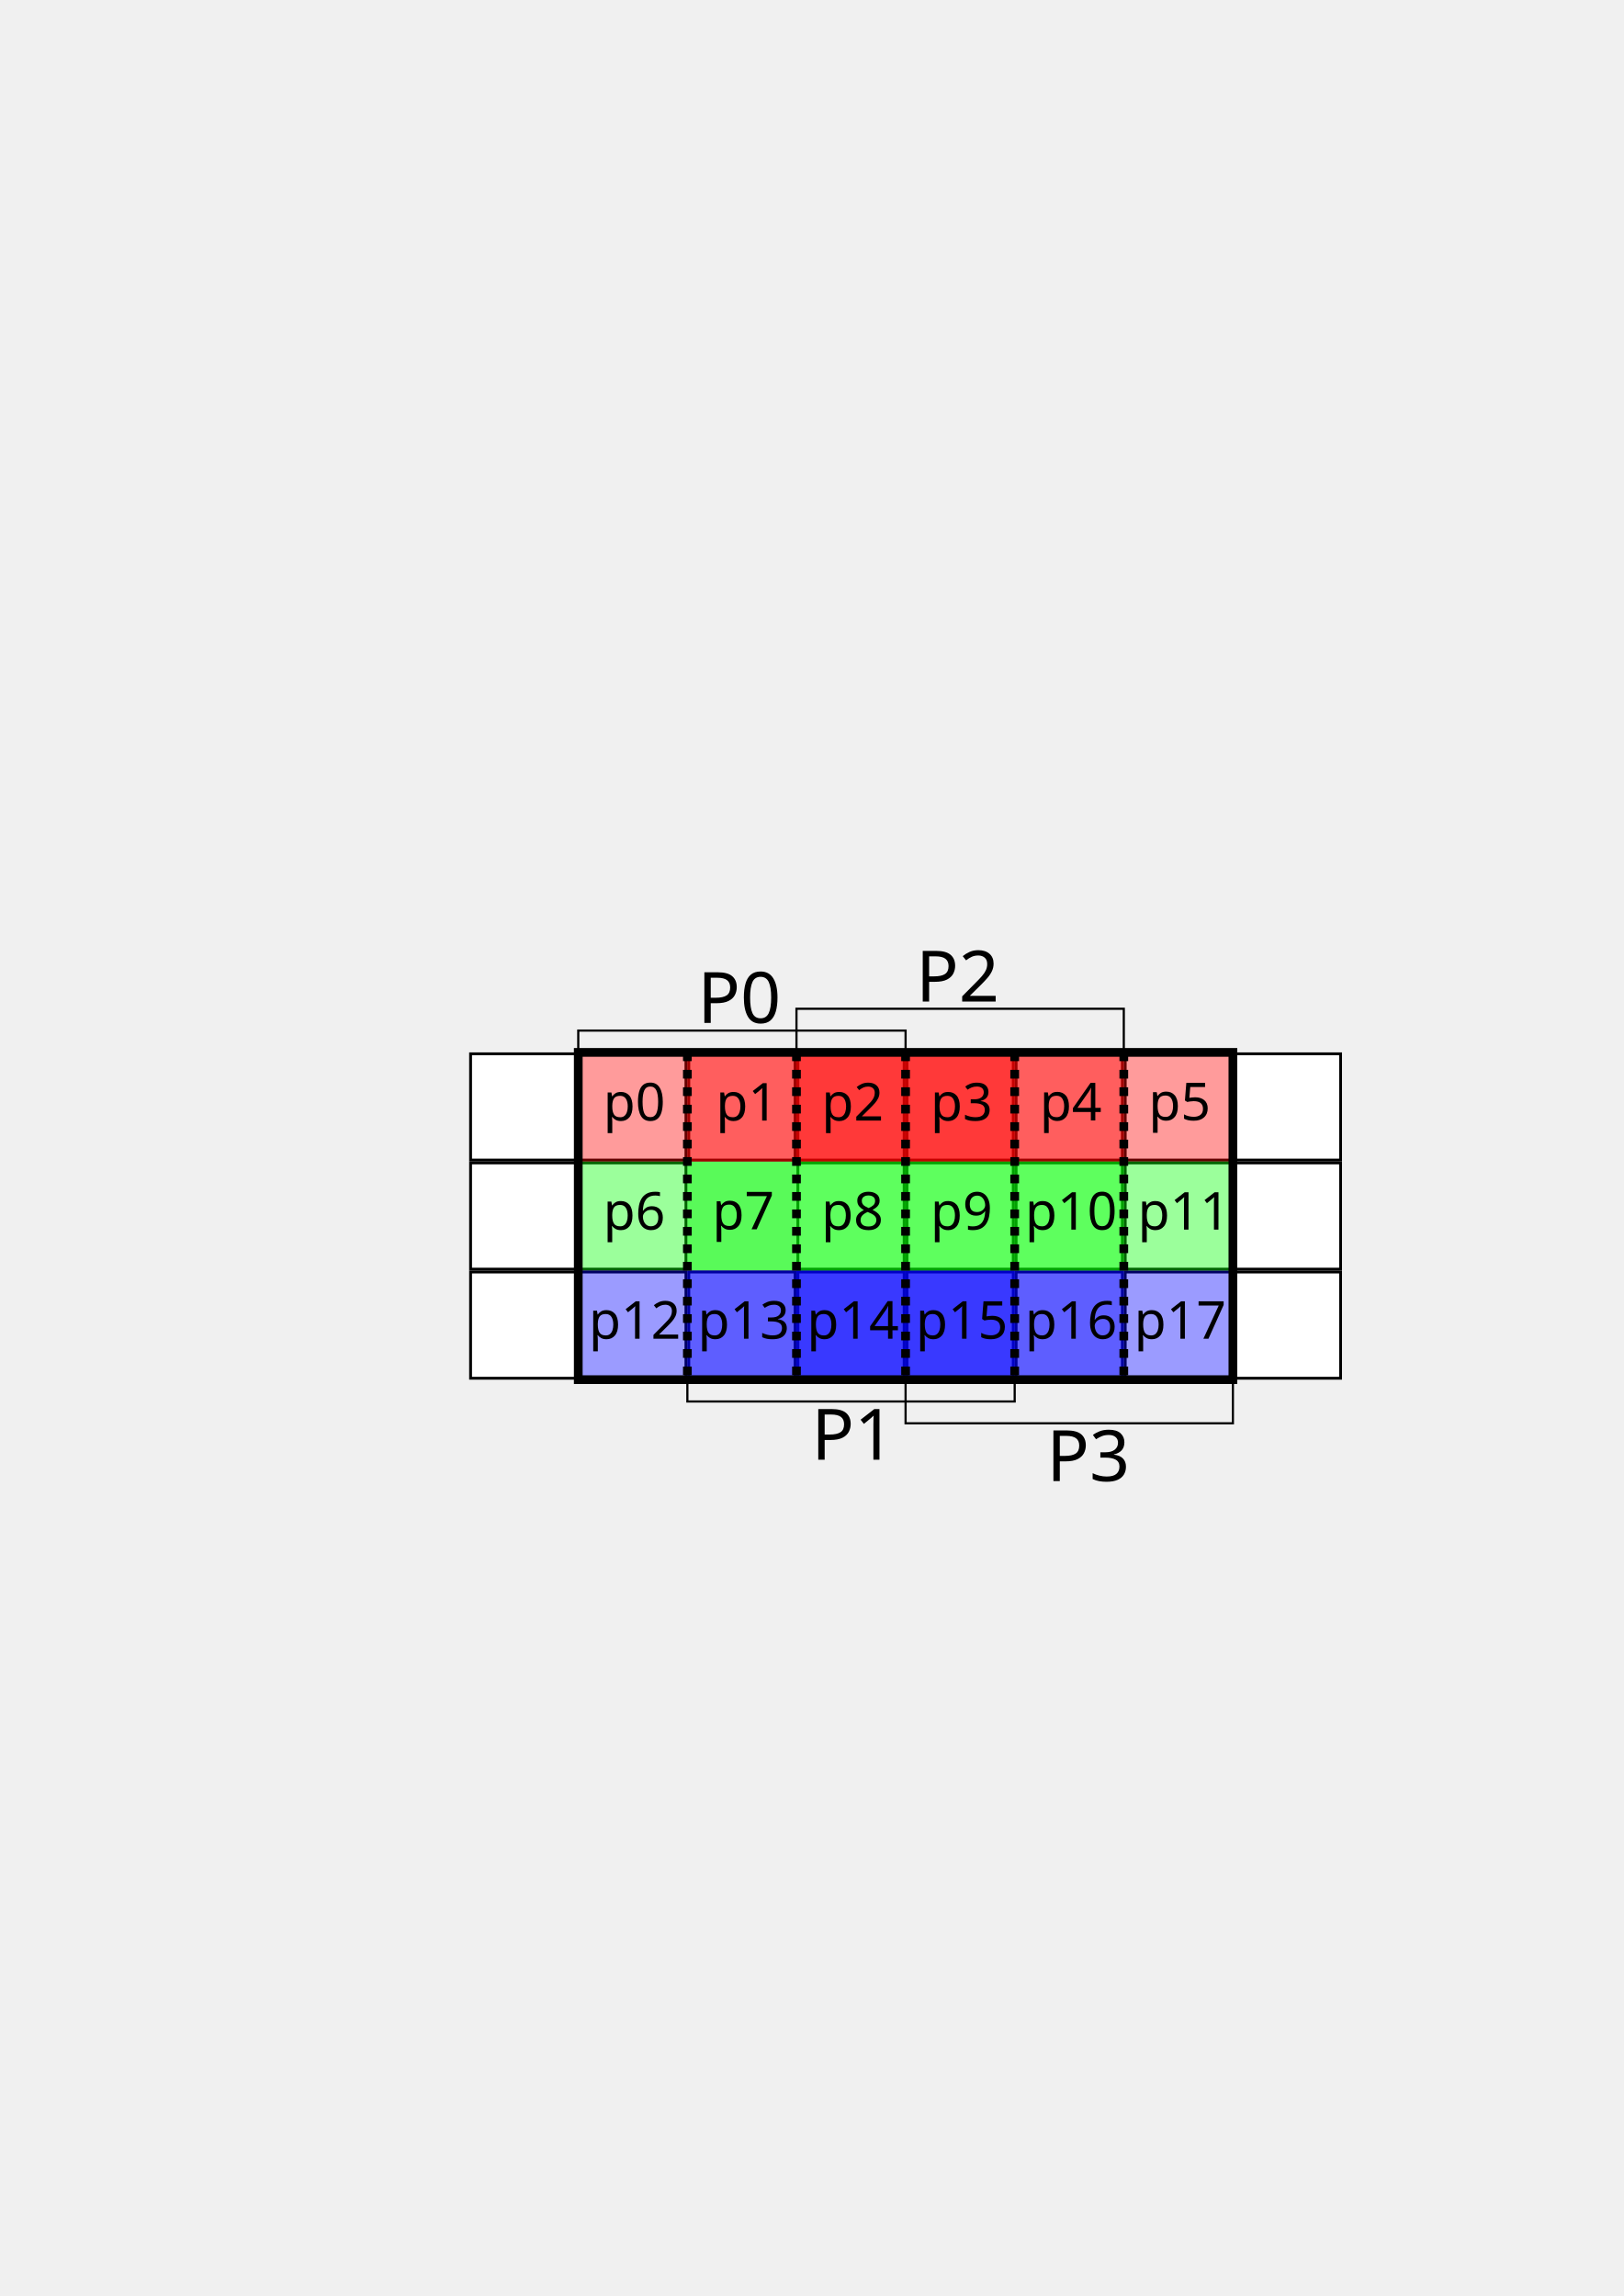
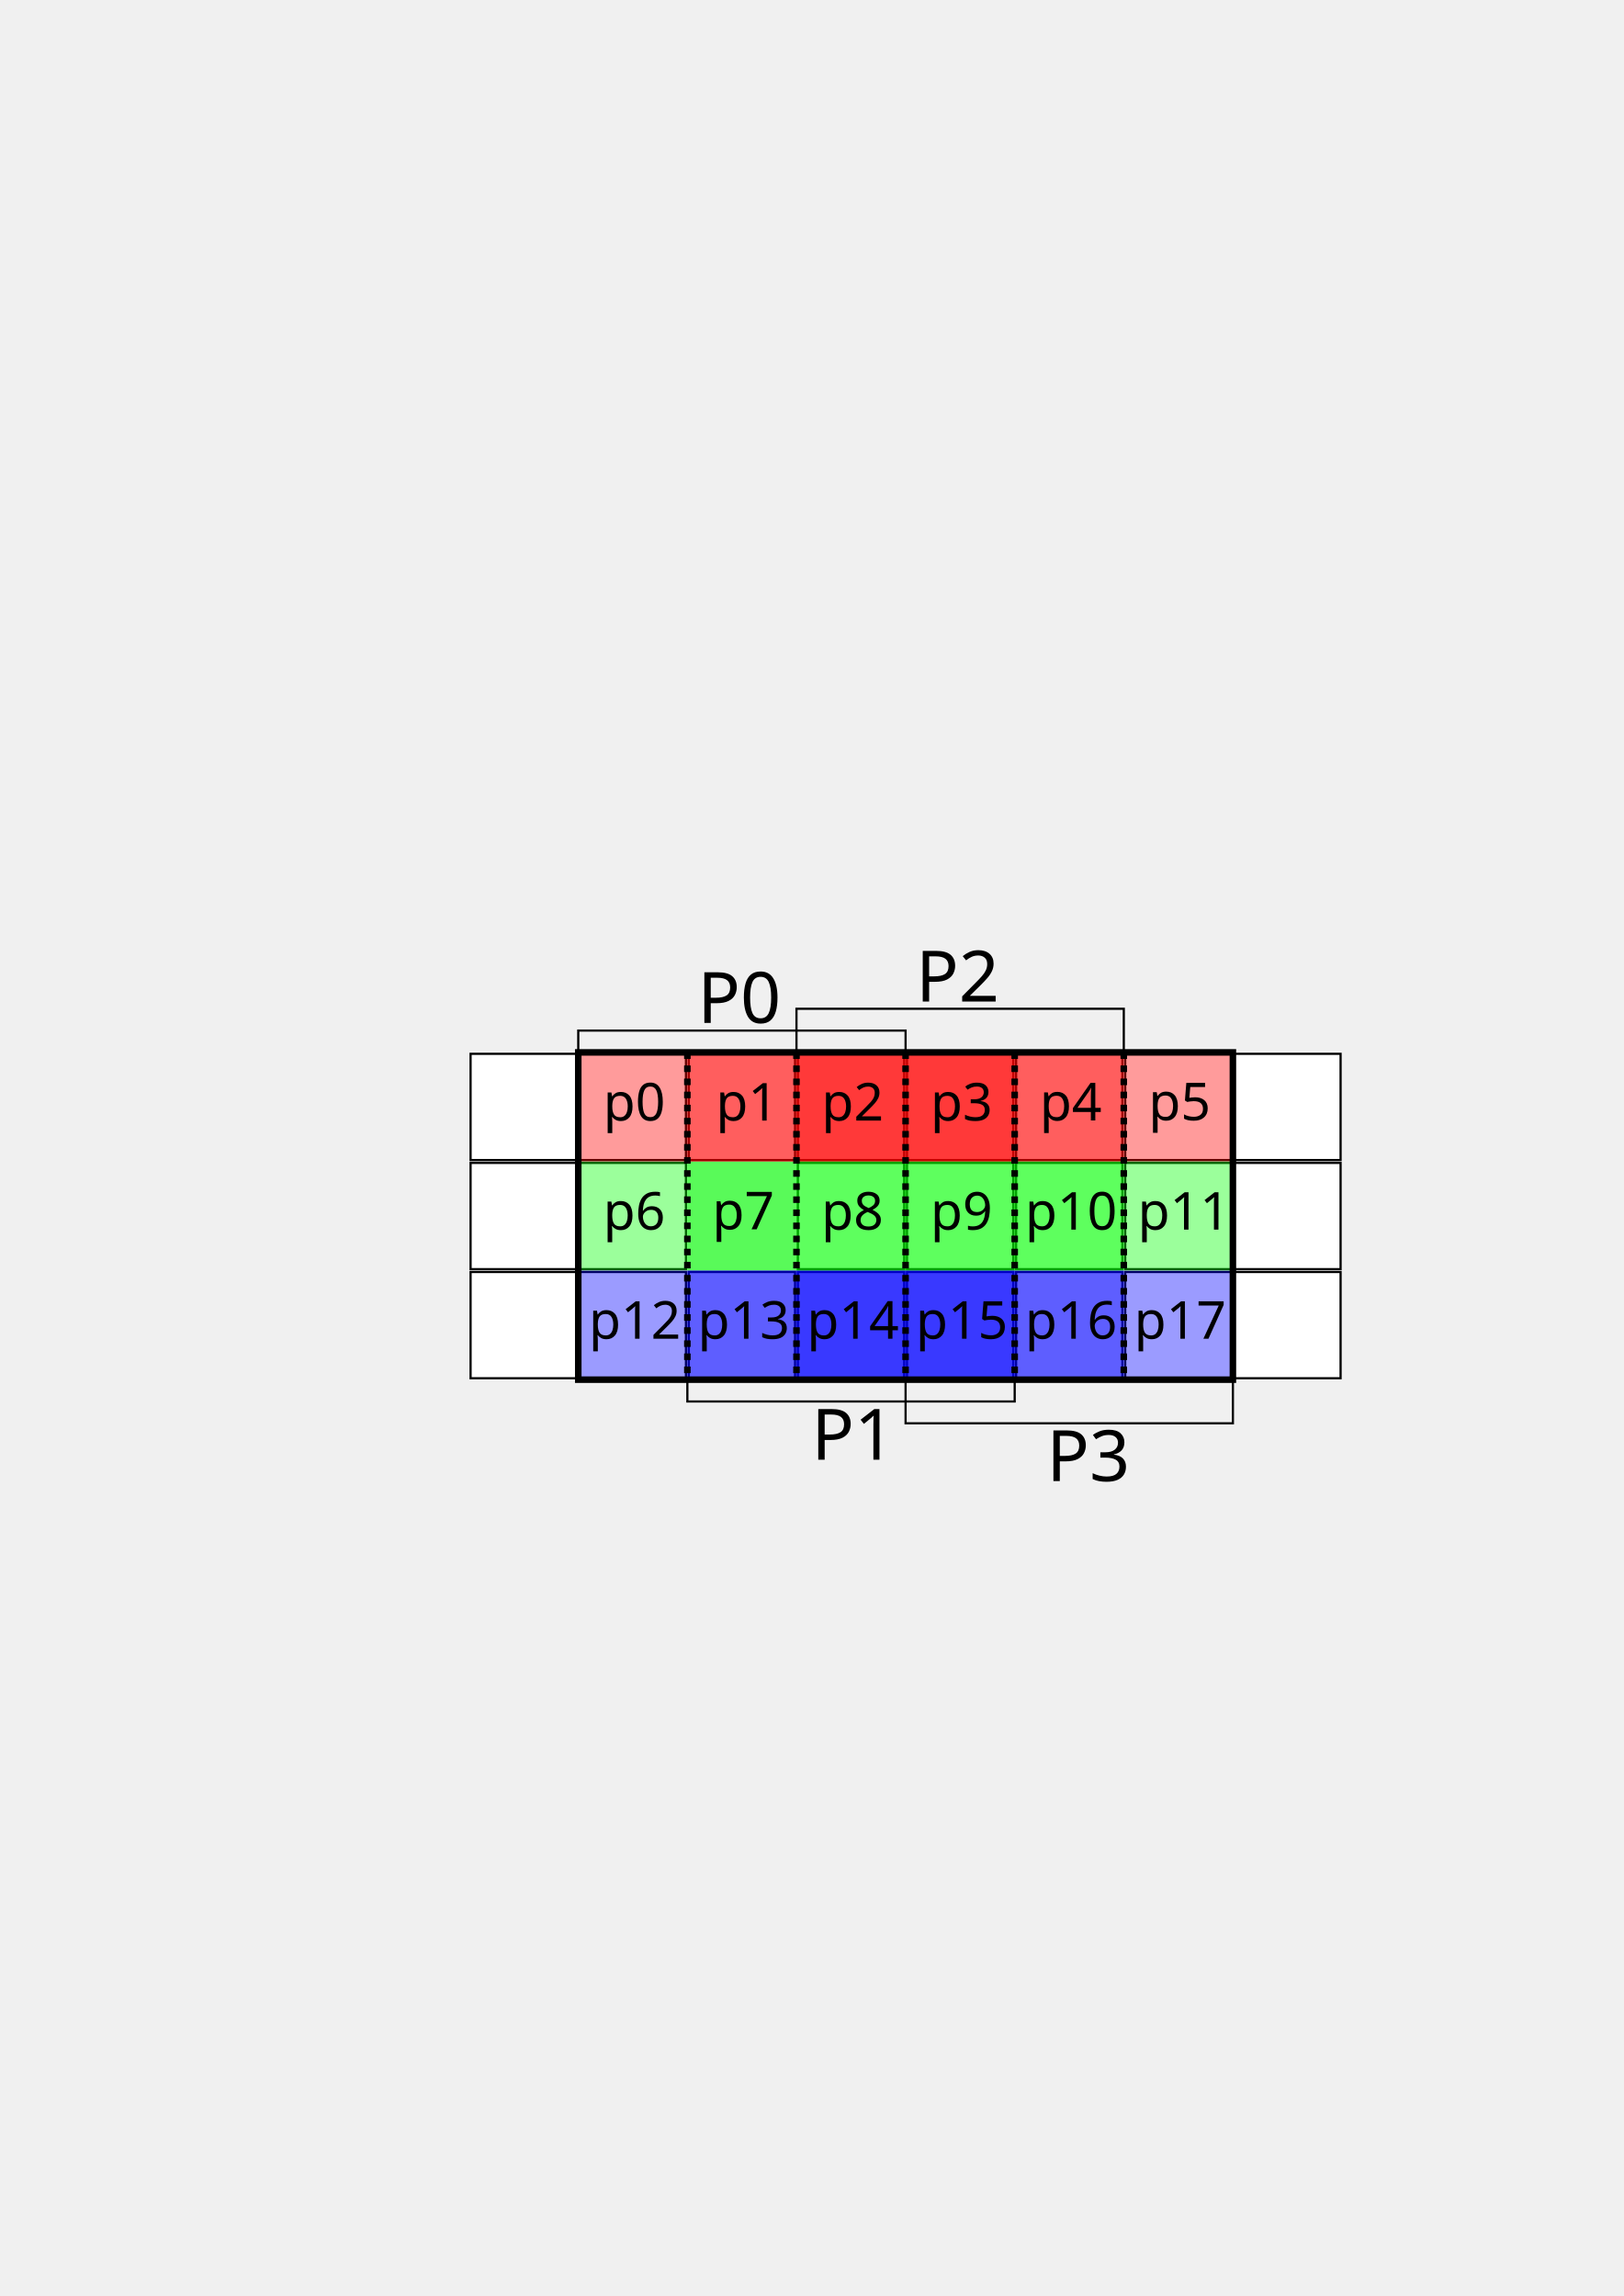
<svg xmlns="http://www.w3.org/2000/svg" width="210mm" height="297mm" viewBox="0 0 744.094 1052.362" id="svg2" version="1.1">
  <defs id="defs4" />
  <g id="layer1">
-     <rect y="483.013" x="515.651" height="48.698" width="48.698" id="rect3359-33" style="fill:#ffffff;fill-rule:evenodd;stroke:#000000;stroke-width:1.302px;stroke-linecap:butt;stroke-linejoin:miter;stroke-opacity:1" />
-     <rect style="fill:#ffffff;fill-rule:evenodd;stroke:#000000;stroke-width:1.302px;stroke-linecap:butt;stroke-linejoin:miter;stroke-opacity:1" id="rect3361-4" width="48.698" height="48.698" x="515.651" y="533.013" />
-     <rect style="fill:#ffffff;fill-rule:evenodd;stroke:#000000;stroke-width:1.302px;stroke-linecap:butt;stroke-linejoin:miter;stroke-opacity:1" id="rect3363-7" width="48.698" height="48.698" x="515.651" y="583.013" />
-     <rect y="483.013" x="465.651" height="48.698" width="48.698" id="rect3359-5" style="fill:#ffffff;fill-rule:evenodd;stroke:#000000;stroke-width:1.302px;stroke-linecap:butt;stroke-linejoin:miter;stroke-opacity:1" />
-     <rect style="fill:#ffffff;fill-rule:evenodd;stroke:#000000;stroke-width:1.302px;stroke-linecap:butt;stroke-linejoin:miter;stroke-opacity:1" id="rect3361-7" width="48.698" height="48.698" x="465.651" y="533.013" />
-     <rect style="fill:#ffffff;fill-rule:evenodd;stroke:#000000;stroke-width:1.302px;stroke-linecap:butt;stroke-linejoin:miter;stroke-opacity:1" id="rect3363-6" width="48.698" height="48.698" x="465.651" y="583.013" />
-     <rect y="483.013" x="215.651" height="48.698" width="48.698" id="rect3359" style="fill:#ffffff;fill-rule:evenodd;stroke:#000000;stroke-width:1.302px;stroke-linecap:butt;stroke-linejoin:miter;stroke-opacity:1" />
-     <rect y="483.013" x="265.651" height="48.698" width="48.698" id="rect3365" style="fill:#ffffff;fill-rule:evenodd;stroke:#000000;stroke-width:1.302px;stroke-linecap:butt;stroke-linejoin:miter;stroke-opacity:1" />
-     <rect style="fill:#00ff00;fill-opacity:0.392" id="rect4263-4-6" width="200" height="50" x="315" y="532.362" />
-     <rect y="483.013" x="315.651" height="48.698" width="48.698" id="rect3371" style="fill:#ffffff;fill-rule:evenodd;stroke:#000000;stroke-width:1.302px;stroke-linecap:butt;stroke-linejoin:miter;stroke-opacity:1" />
-     <rect y="483.013" x="365.651" height="48.698" width="48.698" id="rect3377" style="fill:#ffffff;fill-rule:evenodd;stroke:#000000;stroke-width:1.302px;stroke-linecap:butt;stroke-linejoin:miter;stroke-opacity:1" />
-     <rect y="483.013" x="415.651" height="48.698" width="48.698" id="rect3383" style="fill:#ffffff;fill-rule:evenodd;stroke:#000000;stroke-width:1.302px;stroke-linecap:butt;stroke-linejoin:miter;stroke-opacity:1" />
-     <rect style="fill:#ffffff;fill-rule:evenodd;stroke:#000000;stroke-width:1.302px;stroke-linecap:butt;stroke-linejoin:miter;stroke-opacity:1" id="rect3361" width="48.698" height="48.698" x="215.651" y="533.013" />
-     <rect style="fill:#ffffff;fill-rule:evenodd;stroke:#000000;stroke-width:1.302px;stroke-linecap:butt;stroke-linejoin:miter;stroke-opacity:1" id="rect3367" width="48.698" height="48.698" x="265.651" y="533.013" />
-     <rect style="fill:#ffffff;fill-rule:evenodd;stroke:#000000;stroke-width:1.302px;stroke-linecap:butt;stroke-linejoin:miter;stroke-opacity:1" id="rect3379" width="48.698" height="48.698" x="365.651" y="533.013" />
-     <rect style="fill:#ffffff;fill-rule:evenodd;stroke:#000000;stroke-width:1.302px;stroke-linecap:butt;stroke-linejoin:miter;stroke-opacity:1" id="rect3385" width="48.698" height="48.698" x="415.651" y="533.013" />
-     <rect style="fill:#ffffff;fill-rule:evenodd;stroke:#000000;stroke-width:1.302px;stroke-linecap:butt;stroke-linejoin:miter;stroke-opacity:1" id="rect3363" width="48.698" height="48.698" x="215.651" y="583.013" />
-     <rect style="fill:#00ff00;fill-opacity:0.392" id="rect4263-4" width="200" height="50" x="265" y="532.362" />
-     <rect style="fill:#ffffff;fill-rule:evenodd;stroke:#000000;stroke-width:1.302px;stroke-linecap:butt;stroke-linejoin:miter;stroke-opacity:1" id="rect3369" width="48.698" height="48.698" x="265.651" y="583.013" />
-     <rect style="fill:#ffffff;fill-rule:evenodd;stroke:#000000;stroke-width:1.302px;stroke-linecap:butt;stroke-linejoin:miter;stroke-opacity:1" id="rect3375" width="48.698" height="48.698" x="315.651" y="583.013" />
-     <rect style="fill:#ffffff;fill-rule:evenodd;stroke:#000000;stroke-width:1.302px;stroke-linecap:butt;stroke-linejoin:miter;stroke-opacity:1" id="rect3381" width="48.698" height="48.698" x="365.651" y="583.013" />
-     <rect style="fill:#ffffff;fill-rule:evenodd;stroke:#000000;stroke-width:1.302px;stroke-linecap:butt;stroke-linejoin:miter;stroke-opacity:1" id="rect3387" width="48.698" height="48.698" x="415.651" y="583.013" />
-     <rect style="fill:#0000ff;fill-opacity:0.392" id="rect4265" width="200" height="50" x="265" y="582.362" />
+     <rect y="483.013" x="515.651" height="48.698" width="48.698" id="rect3359-33" style="fill:#ffffff;fill-rule:evenodd;stroke:#000000;stroke-width:1;stroke-linecap:butt;stroke-linejoin:miter;stroke-opacity:1;stroke-miterlimit:4;stroke-dasharray:none" />
+     <rect style="fill:#ffffff;fill-rule:evenodd;stroke:#000000;stroke-width:1;stroke-linecap:butt;stroke-linejoin:miter;stroke-opacity:1;stroke-miterlimit:4;stroke-dasharray:none" id="rect3361-4" width="48.698" height="48.698" x="515.651" y="533.013" />
+     <rect style="fill:#ffffff;fill-rule:evenodd;stroke:#000000;stroke-width:1;stroke-linecap:butt;stroke-linejoin:miter;stroke-opacity:1;stroke-miterlimit:4;stroke-dasharray:none" id="rect3363-7" width="48.698" height="48.698" x="515.651" y="583.013" />
+     <rect y="483.013" x="465.651" height="48.698" width="48.698" id="rect3359-5" style="fill:#ffffff;fill-rule:evenodd;stroke:#000000;stroke-width:1;stroke-linecap:butt;stroke-linejoin:miter;stroke-opacity:1;stroke-miterlimit:4;stroke-dasharray:none" />
+     <rect style="fill:#ffffff;fill-rule:evenodd;stroke:#000000;stroke-width:1;stroke-linecap:butt;stroke-linejoin:miter;stroke-opacity:1;stroke-miterlimit:4;stroke-dasharray:none" id="rect3361-7" width="48.698" height="48.698" x="465.651" y="533.013" />
+     <rect style="fill:#ffffff;fill-rule:evenodd;stroke:#000000;stroke-width:1;stroke-linecap:butt;stroke-linejoin:miter;stroke-opacity:1;stroke-miterlimit:4;stroke-dasharray:none" id="rect3363-6" width="48.698" height="48.698" x="465.651" y="583.013" />
+     <rect y="483.013" x="215.651" height="48.698" width="48.698" id="rect3359" style="fill:#ffffff;fill-rule:evenodd;stroke:#000000;stroke-width:1;stroke-linecap:butt;stroke-linejoin:miter;stroke-opacity:1;stroke-miterlimit:4;stroke-dasharray:none" />
+     <rect y="483.013" x="265.651" height="48.698" width="48.698" id="rect3365" style="fill:#ffffff;fill-rule:evenodd;stroke:#000000;stroke-width:1;stroke-linecap:butt;stroke-linejoin:miter;stroke-opacity:1;stroke-miterlimit:4;stroke-dasharray:none" />
+     <rect style="fill:#00ff00;fill-opacity:0.392;stroke-width:1;stroke-miterlimit:4;stroke-dasharray:none" id="rect4263-4-6" width="200" height="50" x="315" y="532.362" />
+     <rect y="483.013" x="315.651" height="48.698" width="48.698" id="rect3371" style="fill:#ffffff;fill-rule:evenodd;stroke:#000000;stroke-width:1;stroke-linecap:butt;stroke-linejoin:miter;stroke-opacity:1;stroke-miterlimit:4;stroke-dasharray:none" />
+     <rect y="483.013" x="365.651" height="48.698" width="48.698" id="rect3377" style="fill:#ffffff;fill-rule:evenodd;stroke:#000000;stroke-width:1;stroke-linecap:butt;stroke-linejoin:miter;stroke-opacity:1;stroke-miterlimit:4;stroke-dasharray:none" />
+     <rect y="483.013" x="415.651" height="48.698" width="48.698" id="rect3383" style="fill:#ffffff;fill-rule:evenodd;stroke:#000000;stroke-width:1;stroke-linecap:butt;stroke-linejoin:miter;stroke-opacity:1;stroke-miterlimit:4;stroke-dasharray:none" />
+     <rect style="fill:#ffffff;fill-rule:evenodd;stroke:#000000;stroke-width:1;stroke-linecap:butt;stroke-linejoin:miter;stroke-opacity:1;stroke-miterlimit:4;stroke-dasharray:none" id="rect3361" width="48.698" height="48.698" x="215.651" y="533.013" />
+     <rect style="fill:#ffffff;fill-rule:evenodd;stroke:#000000;stroke-width:1;stroke-linecap:butt;stroke-linejoin:miter;stroke-opacity:1;stroke-miterlimit:4;stroke-dasharray:none" id="rect3367" width="48.698" height="48.698" x="265.651" y="533.013" />
+     <rect style="fill:#ffffff;fill-rule:evenodd;stroke:#000000;stroke-width:1;stroke-linecap:butt;stroke-linejoin:miter;stroke-opacity:1;stroke-miterlimit:4;stroke-dasharray:none" id="rect3379" width="48.698" height="48.698" x="365.651" y="533.013" />
+     <rect style="fill:#ffffff;fill-rule:evenodd;stroke:#000000;stroke-width:1;stroke-linecap:butt;stroke-linejoin:miter;stroke-opacity:1;stroke-miterlimit:4;stroke-dasharray:none" id="rect3385" width="48.698" height="48.698" x="415.651" y="533.013" />
+     <rect style="fill:#ffffff;fill-rule:evenodd;stroke:#000000;stroke-width:1;stroke-linecap:butt;stroke-linejoin:miter;stroke-opacity:1;stroke-miterlimit:4;stroke-dasharray:none" id="rect3363" width="48.698" height="48.698" x="215.651" y="583.013" />
+     <rect style="fill:#00ff00;fill-opacity:0.392;stroke-width:1;stroke-miterlimit:4;stroke-dasharray:none" id="rect4263-4" width="200" height="50" x="265" y="532.362" />
+     <rect style="fill:#ffffff;fill-rule:evenodd;stroke:#000000;stroke-width:1;stroke-linecap:butt;stroke-linejoin:miter;stroke-opacity:1;stroke-miterlimit:4;stroke-dasharray:none" id="rect3369" width="48.698" height="48.698" x="265.651" y="583.013" />
+     <rect style="fill:#ffffff;fill-rule:evenodd;stroke:#000000;stroke-width:1;stroke-linecap:butt;stroke-linejoin:miter;stroke-opacity:1;stroke-miterlimit:4;stroke-dasharray:none" id="rect3375" width="48.698" height="48.698" x="315.651" y="583.013" />
+     <rect style="fill:#ffffff;fill-rule:evenodd;stroke:#000000;stroke-width:1;stroke-linecap:butt;stroke-linejoin:miter;stroke-opacity:1;stroke-miterlimit:4;stroke-dasharray:none" id="rect3381" width="48.698" height="48.698" x="365.651" y="583.013" />
+     <rect style="fill:#ffffff;fill-rule:evenodd;stroke:#000000;stroke-width:1;stroke-linecap:butt;stroke-linejoin:miter;stroke-opacity:1;stroke-miterlimit:4;stroke-dasharray:none" id="rect3387" width="48.698" height="48.698" x="415.651" y="583.013" />
+     <rect style="fill:#0000ff;fill-opacity:0.392;stroke-width:1;stroke-miterlimit:4;stroke-dasharray:none" id="rect4265" width="200" height="50" x="265" y="582.362" />
    <text xml:space="preserve" style="font-size:32.5px;font-style:normal;font-weight:normal;line-height:125%;letter-spacing:0px;word-spacing:0px;fill:#000000;fill-opacity:1;stroke:none;font-family:sans-serif" x="319.632" y="468.844" id="text4267">
      <tspan id="tspan4269" x="319.632" y="468.844">P0</tspan>
    </text>
-     <rect style="fill:#ff0000;fill-opacity:0.392" id="rect3461-6" width="200" height="50" x="265" y="482.362" />
-     <rect style="fill:#ff0000;fill-opacity:0.392" id="rect3461-6-7" width="200" height="50" x="315" y="482.362" />
-     <rect style="fill:#ff0000;fill-opacity:0.392" id="rect3461-6-5" width="200" height="50" x="365" y="482.362" />
-     <rect style="fill:#0000ff;fill-opacity:0.392" id="rect4265-8" width="200" height="50" x="315" y="582.362" />
-     <rect style="fill:#0000ff;fill-opacity:0.392" id="rect4265-1" width="200" height="50" x="365" y="582.362" />
-     <rect style="fill:#00ff00;fill-opacity:0.392" id="rect4263-4-6-5" width="200" height="50" x="365" y="532.362" />
-     <rect y="483.013" x="565.651" height="48.698" width="48.698" id="rect3359-2" style="fill:#ffffff;fill-rule:evenodd;stroke:#000000;stroke-width:1.302px;stroke-linecap:butt;stroke-linejoin:miter;stroke-opacity:1" />
-     <rect style="fill:#ffffff;fill-rule:evenodd;stroke:#000000;stroke-width:1.302px;stroke-linecap:butt;stroke-linejoin:miter;stroke-opacity:1" id="rect3361-6" width="48.698" height="48.698" x="565.651" y="533.013" />
-     <rect style="fill:#ffffff;fill-rule:evenodd;stroke:#000000;stroke-width:1.302px;stroke-linecap:butt;stroke-linejoin:miter;stroke-opacity:1" id="rect3363-5" width="48.698" height="48.698" x="565.651" y="583.013" />
+     <rect style="fill:#ff0000;fill-opacity:0.392;stroke-width:1;stroke-miterlimit:4;stroke-dasharray:none" id="rect3461-6" width="200" height="50" x="265" y="482.362" />
+     <rect style="fill:#ff0000;fill-opacity:0.392;stroke-width:1;stroke-miterlimit:4;stroke-dasharray:none" id="rect3461-6-7" width="200" height="50" x="315" y="482.362" />
+     <rect style="fill:#ff0000;fill-opacity:0.392;stroke-width:1;stroke-miterlimit:4;stroke-dasharray:none" id="rect3461-6-5" width="200" height="50" x="365" y="482.362" />
+     <rect style="fill:#0000ff;fill-opacity:0.392;stroke-width:1;stroke-miterlimit:4;stroke-dasharray:none" id="rect4265-8" width="200" height="50" x="315" y="582.362" />
+     <rect style="fill:#0000ff;fill-opacity:0.392;stroke-width:1;stroke-miterlimit:4;stroke-dasharray:none" id="rect4265-1" width="200" height="50" x="365" y="582.362" />
+     <rect style="fill:#00ff00;fill-opacity:0.392;stroke-width:1;stroke-miterlimit:4;stroke-dasharray:none" id="rect4263-4-6-5" width="200" height="50" x="365" y="532.362" />
+     <rect y="483.013" x="565.651" height="48.698" width="48.698" id="rect3359-2" style="fill:#ffffff;fill-rule:evenodd;stroke:#000000;stroke-width:1;stroke-linecap:butt;stroke-linejoin:miter;stroke-opacity:1;stroke-miterlimit:4;stroke-dasharray:none" />
+     <rect style="fill:#ffffff;fill-rule:evenodd;stroke:#000000;stroke-width:1;stroke-linecap:butt;stroke-linejoin:miter;stroke-opacity:1;stroke-miterlimit:4;stroke-dasharray:none" id="rect3361-6" width="48.698" height="48.698" x="565.651" y="533.013" />
+     <rect style="fill:#ffffff;fill-rule:evenodd;stroke:#000000;stroke-width:1;stroke-linecap:butt;stroke-linejoin:miter;stroke-opacity:1;stroke-miterlimit:4;stroke-dasharray:none" id="rect3363-5" width="48.698" height="48.698" x="565.651" y="583.013" />
    <text xml:space="preserve" style="font-size:32.5px;font-style:normal;font-weight:normal;line-height:125%;letter-spacing:0px;word-spacing:0px;fill:#000000;fill-opacity:1;stroke:none;font-family:sans-serif" x="371.838" y="669.042" id="text4267-6">
      <tspan id="tspan4269-0" x="371.838" y="669.042">P1</tspan>
    </text>
    <text xml:space="preserve" style="font-size:32.5px;font-style:normal;font-weight:normal;line-height:125%;letter-spacing:0px;word-spacing:0px;fill:#000000;fill-opacity:1;stroke:none;font-family:sans-serif" x="419.711" y="459.042" id="text4267-2">
      <tspan id="tspan4269-04" x="419.711" y="459.042">P2</tspan>
    </text>
    <text xml:space="preserve" style="font-size:32.5px;font-style:normal;font-weight:normal;line-height:125%;letter-spacing:0px;word-spacing:0px;fill:#000000;fill-opacity:1;stroke:none;font-family:sans-serif" x="479.592" y="678.836" id="text4267-0">
      <tspan id="tspan4269-08" x="479.592" y="678.836">P3</tspan>
    </text>
-     <path style="fill:none;stroke:#000000;stroke-width:4;stroke-linecap:butt;stroke-linejoin:miter;stroke-opacity:1;stroke-miterlimit:4;stroke-dasharray:none" d="m 265,482.362 300,0 0,150 -300,0 z" id="path4151" transform="translate(-4.9229925e-6,0)" />
-     <path style="fill:none;stroke:#000000;stroke-width:4;stroke-linecap:butt;stroke-linejoin:miter;stroke-opacity:1;stroke-miterlimit:4;stroke-dasharray:4,4;stroke-dashoffset:0" d="m 415,482.362 0,150" id="path4153" transform="translate(-4.9229925e-6,0)" />
-     <path style="fill:none;stroke:#000000;stroke-width:4;stroke-linecap:butt;stroke-linejoin:miter;stroke-miterlimit:4;stroke-opacity:1;stroke-dasharray:4, 4;stroke-dashoffset:0" d="m 465,482.362 0,150" id="path4153-0" />
-     <path style="fill:none;stroke:#000000;stroke-width:4;stroke-linecap:butt;stroke-linejoin:miter;stroke-miterlimit:4;stroke-opacity:1;stroke-dasharray:4, 4;stroke-dashoffset:0" d="m 515,482.362 0,150" id="path4153-9" />
-     <path style="fill:none;stroke:#000000;stroke-width:4;stroke-linecap:butt;stroke-linejoin:miter;stroke-miterlimit:4;stroke-opacity:1;stroke-dasharray:4, 4;stroke-dashoffset:0" d="m 365,482.362 0,150" id="path4153-4" />
-     <path style="fill:none;stroke:#000000;stroke-width:4;stroke-linecap:butt;stroke-linejoin:miter;stroke-miterlimit:4;stroke-opacity:1;stroke-dasharray:4, 4;stroke-dashoffset:0" d="m 315,482.362 0,150" id="path4153-8" />
+     <path style="fill:none;stroke:#000000;stroke-width:3;stroke-linecap:butt;stroke-linejoin:miter;stroke-opacity:1;stroke-miterlimit:4;stroke-dasharray:none" d="m 265,482.362 300,0 0,150 -300,0 z" id="path4151" transform="translate(-4.9229925e-6,0)" />
+     <path style="fill:none;stroke:#000000;stroke-width:3;stroke-linecap:butt;stroke-linejoin:miter;stroke-opacity:1;stroke-miterlimit:4;stroke-dasharray:3,3;stroke-dashoffset:0" d="m 415,482.362 0,150" id="path4153" transform="translate(-4.9229925e-6,0)" />
+     <path style="fill:none;stroke:#000000;stroke-width:3;stroke-linecap:butt;stroke-linejoin:miter;stroke-miterlimit:4;stroke-opacity:1;stroke-dasharray:3,3;stroke-dashoffset:0" d="m 465,482.362 0,150" id="path4153-0" />
+     <path style="fill:none;stroke:#000000;stroke-width:3;stroke-linecap:butt;stroke-linejoin:miter;stroke-miterlimit:4;stroke-opacity:1;stroke-dasharray:3,3;stroke-dashoffset:0" d="m 515,482.362 0,150" id="path4153-9" />
+     <path style="fill:none;stroke:#000000;stroke-width:3;stroke-linecap:butt;stroke-linejoin:miter;stroke-miterlimit:4;stroke-opacity:1;stroke-dasharray:3,3;stroke-dashoffset:0" d="m 365,482.362 0,150" id="path4153-4" />
+     <path style="fill:none;stroke:#000000;stroke-width:3;stroke-linecap:butt;stroke-linejoin:miter;stroke-miterlimit:4;stroke-opacity:1;stroke-dasharray:3,3;stroke-dashoffset:0" d="m 315,482.362 0,150" id="path4153-8" />
    <path style="fill:none;stroke:#000000;stroke-width:1px;stroke-linecap:butt;stroke-linejoin:miter;stroke-opacity:1" d="m 265,482.362 0,-10 150,0 0,10" id="path4194" transform="translate(-4.9229925e-6,0)" />
    <path style="fill:none;stroke:#000000;stroke-width:1px;stroke-linecap:butt;stroke-linejoin:miter;stroke-opacity:1" d="m 315,632.362 0,10 150,0 0,-10" id="path4196" transform="translate(-4.9229925e-6,0)" />
    <path style="fill:none;stroke:#000000;stroke-width:1px;stroke-linecap:butt;stroke-linejoin:miter;stroke-opacity:1" d="m 365,482.362 0,-20 150,0 0,20" id="path4194-8" />
    <path style="fill:none;stroke:#000000;stroke-width:1px;stroke-linecap:butt;stroke-linejoin:miter;stroke-opacity:1" d="m 415,632.362 0,20 150,0 0,-20" id="path4196-2" />
-     <text xml:space="preserve" style="font-size:24px;font-style:normal;font-weight:normal;line-height:125%;letter-spacing:0px;word-spacing:0px;fill:#000000;fill-opacity:1;stroke:none;font-family:sans-serif" x="276.43" y="513.602" id="text4267-4">
+     <text xml:space="preserve" style="font-size:24px;font-style:normal;font-weight:normal;line-height:125%;letter-spacing:0px;word-spacing:0px;fill:#000000;fill-opacity:1;stroke:none;font-family:sans-serif;stroke-width:1;stroke-miterlimit:4;stroke-dasharray:none" x="276.43" y="513.602" id="text4267-4">
      <tspan id="tspan4269-5" x="276.43" y="513.602">p0</tspan>
    </text>
-     <text xml:space="preserve" style="font-size:24px;font-style:normal;font-weight:normal;line-height:125%;letter-spacing:0px;word-spacing:0px;fill:#000000;fill-opacity:1;stroke:none;font-family:sans-serif" x="328.059" y="513.602" id="text4267-4-5">
+     <text xml:space="preserve" style="font-size:24px;font-style:normal;font-weight:normal;line-height:125%;letter-spacing:0px;word-spacing:0px;fill:#000000;fill-opacity:1;stroke:none;font-family:sans-serif;stroke-width:1;stroke-miterlimit:4;stroke-dasharray:none" x="328.059" y="513.602" id="text4267-4-5">
      <tspan id="tspan4269-5-1" x="328.059" y="513.602">p1</tspan>
    </text>
-     <text xml:space="preserve" style="font-size:24px;font-style:normal;font-weight:normal;line-height:125%;letter-spacing:0px;word-spacing:0px;fill:#000000;fill-opacity:1;stroke:none;font-family:sans-serif" x="376.488" y="513.602" id="text4267-4-5-7">
+     <text xml:space="preserve" style="font-size:24px;font-style:normal;font-weight:normal;line-height:125%;letter-spacing:0px;word-spacing:0px;fill:#000000;fill-opacity:1;stroke:none;font-family:sans-serif;stroke-width:1;stroke-miterlimit:4;stroke-dasharray:none" x="376.488" y="513.602" id="text4267-4-5-7">
      <tspan id="tspan4269-5-1-1" x="376.488" y="513.602">p2</tspan>
    </text>
-     <text xml:space="preserve" style="font-size:24px;font-style:normal;font-weight:normal;line-height:125%;letter-spacing:0px;word-spacing:0px;fill:#000000;fill-opacity:1;stroke:none;font-family:sans-serif" x="426.4" y="513.602" id="text4267-4-5-1">
+     <text xml:space="preserve" style="font-size:24px;font-style:normal;font-weight:normal;line-height:125%;letter-spacing:0px;word-spacing:0px;fill:#000000;fill-opacity:1;stroke:none;font-family:sans-serif;stroke-width:1;stroke-miterlimit:4;stroke-dasharray:none" x="426.4" y="513.602" id="text4267-4-5-1">
      <tspan id="tspan4269-5-1-5" x="426.4" y="513.602">p3</tspan>
    </text>
-     <text xml:space="preserve" style="font-size:24px;font-style:normal;font-weight:normal;line-height:125%;letter-spacing:0px;word-spacing:0px;fill:#000000;fill-opacity:1;stroke:none;font-family:sans-serif" x="476.436" y="513.567" id="text4267-4-5-2">
+     <text xml:space="preserve" style="font-size:24px;font-style:normal;font-weight:normal;line-height:125%;letter-spacing:0px;word-spacing:0px;fill:#000000;fill-opacity:1;stroke:none;font-family:sans-serif;stroke-width:1;stroke-miterlimit:4;stroke-dasharray:none" x="476.436" y="513.567" id="text4267-4-5-2">
      <tspan id="tspan4269-5-1-7" x="476.436" y="513.567">p4</tspan>
    </text>
-     <text xml:space="preserve" style="font-size:24px;font-style:normal;font-weight:normal;line-height:125%;letter-spacing:0px;word-spacing:0px;fill:#000000;fill-opacity:1;stroke:none;font-family:sans-serif" x="526.336" y="513.45" id="text4267-4-5-6">
+     <text xml:space="preserve" style="font-size:24px;font-style:normal;font-weight:normal;line-height:125%;letter-spacing:0px;word-spacing:0px;fill:#000000;fill-opacity:1;stroke:none;font-family:sans-serif;stroke-width:1;stroke-miterlimit:4;stroke-dasharray:none" x="526.336" y="513.45" id="text4267-4-5-6">
      <tspan id="tspan4269-5-1-14" x="526.336" y="513.45">p5</tspan>
    </text>
-     <text xml:space="preserve" style="font-size:24px;font-style:normal;font-weight:normal;line-height:125%;letter-spacing:0px;word-spacing:0px;fill:#000000;fill-opacity:1;stroke:none;font-family:sans-serif" x="276.406" y="563.602" id="text4267-4-2">
+     <text xml:space="preserve" style="font-size:24px;font-style:normal;font-weight:normal;line-height:125%;letter-spacing:0px;word-spacing:0px;fill:#000000;fill-opacity:1;stroke:none;font-family:sans-serif;stroke-width:1;stroke-miterlimit:4;stroke-dasharray:none" x="276.406" y="563.602" id="text4267-4-2">
      <tspan id="tspan4269-5-3" x="276.406" y="563.602">p6</tspan>
    </text>
-     <text xml:space="preserve" style="font-size:24px;font-style:normal;font-weight:normal;line-height:125%;letter-spacing:0px;word-spacing:0px;fill:#000000;fill-opacity:1;stroke:none;font-family:sans-serif" x="326.4" y="563.456" id="text4267-4-5-22">
+     <text xml:space="preserve" style="font-size:24px;font-style:normal;font-weight:normal;line-height:125%;letter-spacing:0px;word-spacing:0px;fill:#000000;fill-opacity:1;stroke:none;font-family:sans-serif;stroke-width:1;stroke-miterlimit:4;stroke-dasharray:none" x="326.4" y="563.456" id="text4267-4-5-22">
      <tspan id="tspan4269-5-1-16" x="326.4" y="563.456">p7</tspan>
    </text>
-     <text xml:space="preserve" style="font-size:24px;font-style:normal;font-weight:normal;line-height:125%;letter-spacing:0px;word-spacing:0px;fill:#000000;fill-opacity:1;stroke:none;font-family:sans-serif" x="376.383" y="563.602" id="text4267-4-5-7-8">
+     <text xml:space="preserve" style="font-size:24px;font-style:normal;font-weight:normal;line-height:125%;letter-spacing:0px;word-spacing:0px;fill:#000000;fill-opacity:1;stroke:none;font-family:sans-serif;stroke-width:1;stroke-miterlimit:4;stroke-dasharray:none" x="376.383" y="563.602" id="text4267-4-5-7-8">
      <tspan id="tspan4269-5-1-1-5" x="376.383" y="563.602">p8</tspan>
    </text>
-     <text xml:space="preserve" style="font-size:24px;font-style:normal;font-weight:normal;line-height:125%;letter-spacing:0px;word-spacing:0px;fill:#000000;fill-opacity:1;stroke:none;font-family:sans-serif" x="426.383" y="563.602" id="text4267-4-5-1-7">
+     <text xml:space="preserve" style="font-size:24px;font-style:normal;font-weight:normal;line-height:125%;letter-spacing:0px;word-spacing:0px;fill:#000000;fill-opacity:1;stroke:none;font-family:sans-serif;stroke-width:1;stroke-miterlimit:4;stroke-dasharray:none" x="426.383" y="563.602" id="text4267-4-5-1-7">
      <tspan id="tspan4269-5-1-5-6" x="426.383" y="563.602">p9</tspan>
    </text>
-     <text xml:space="preserve" style="font-size:24px;font-style:normal;font-weight:normal;line-height:125%;letter-spacing:0px;word-spacing:0px;fill:#000000;fill-opacity:1;stroke:none;font-family:sans-serif" x="469.75" y="563.602" id="text4267-4-5-2-1">
+     <text xml:space="preserve" style="font-size:24px;font-style:normal;font-weight:normal;line-height:125%;letter-spacing:0px;word-spacing:0px;fill:#000000;fill-opacity:1;stroke:none;font-family:sans-serif;stroke-width:1;stroke-miterlimit:4;stroke-dasharray:none" x="469.75" y="563.602" id="text4267-4-5-2-1">
      <tspan id="tspan4269-5-1-7-8" x="469.75" y="563.602">p10</tspan>
    </text>
-     <text xml:space="preserve" style="font-size:24px;font-style:normal;font-weight:normal;line-height:125%;letter-spacing:0px;word-spacing:0px;fill:#000000;fill-opacity:1;stroke:none;font-family:sans-serif" x="521.379" y="563.602" id="text4267-4-5-6-9">
+     <text xml:space="preserve" style="font-size:24px;font-style:normal;font-weight:normal;line-height:125%;letter-spacing:0px;word-spacing:0px;fill:#000000;fill-opacity:1;stroke:none;font-family:sans-serif;stroke-width:1;stroke-miterlimit:4;stroke-dasharray:none" x="521.379" y="563.602" id="text4267-4-5-6-9">
      <tspan id="tspan4269-5-1-14-2" x="521.379" y="563.602">p11</tspan>
    </text>
-     <text xml:space="preserve" style="font-size:24px;font-style:normal;font-weight:normal;line-height:125%;letter-spacing:0px;word-spacing:0px;fill:#000000;fill-opacity:1;stroke:none;font-family:sans-serif" x="269.809" y="613.602" id="text4267-4-7">
+     <text xml:space="preserve" style="font-size:24px;font-style:normal;font-weight:normal;line-height:125%;letter-spacing:0px;word-spacing:0px;fill:#000000;fill-opacity:1;stroke:none;font-family:sans-serif;stroke-width:1;stroke-miterlimit:4;stroke-dasharray:none" x="269.809" y="613.602" id="text4267-4-7">
      <tspan id="tspan4269-5-9" x="269.809" y="613.602">p12</tspan>
    </text>
-     <text xml:space="preserve" style="font-size:24px;font-style:normal;font-weight:normal;line-height:125%;letter-spacing:0px;word-spacing:0px;fill:#000000;fill-opacity:1;stroke:none;font-family:sans-serif" x="319.721" y="613.602" id="text4267-4-5-5">
+     <text xml:space="preserve" style="font-size:24px;font-style:normal;font-weight:normal;line-height:125%;letter-spacing:0px;word-spacing:0px;fill:#000000;fill-opacity:1;stroke:none;font-family:sans-serif;stroke-width:1;stroke-miterlimit:4;stroke-dasharray:none" x="319.721" y="613.602" id="text4267-4-5-5">
      <tspan id="tspan4269-5-1-4" x="319.721" y="613.602">p13</tspan>
    </text>
-     <text xml:space="preserve" style="font-size:24px;font-style:normal;font-weight:normal;line-height:125%;letter-spacing:0px;word-spacing:0px;fill:#000000;fill-opacity:1;stroke:none;font-family:sans-serif" x="369.756" y="613.602" id="text4267-4-5-7-3">
+     <text xml:space="preserve" style="font-size:24px;font-style:normal;font-weight:normal;line-height:125%;letter-spacing:0px;word-spacing:0px;fill:#000000;fill-opacity:1;stroke:none;font-family:sans-serif;stroke-width:1;stroke-miterlimit:4;stroke-dasharray:none" x="369.756" y="613.602" id="text4267-4-5-7-3">
      <tspan id="tspan4269-5-1-1-1" x="369.756" y="613.602">p14</tspan>
    </text>
-     <text xml:space="preserve" style="font-size:24px;font-style:normal;font-weight:normal;line-height:125%;letter-spacing:0px;word-spacing:0px;fill:#000000;fill-opacity:1;stroke:none;font-family:sans-serif" x="419.656" y="613.602" id="text4267-4-5-1-2">
+     <text xml:space="preserve" style="font-size:24px;font-style:normal;font-weight:normal;line-height:125%;letter-spacing:0px;word-spacing:0px;fill:#000000;fill-opacity:1;stroke:none;font-family:sans-serif;stroke-width:1;stroke-miterlimit:4;stroke-dasharray:none" x="419.656" y="613.602" id="text4267-4-5-1-2">
      <tspan id="tspan4269-5-1-5-3" x="419.656" y="613.602">p15</tspan>
    </text>
-     <text xml:space="preserve" style="font-size:24px;font-style:normal;font-weight:normal;line-height:125%;letter-spacing:0px;word-spacing:0px;fill:#000000;fill-opacity:1;stroke:none;font-family:sans-serif" x="469.727" y="613.602" id="text4267-4-5-2-3">
+     <text xml:space="preserve" style="font-size:24px;font-style:normal;font-weight:normal;line-height:125%;letter-spacing:0px;word-spacing:0px;fill:#000000;fill-opacity:1;stroke:none;font-family:sans-serif;stroke-width:1;stroke-miterlimit:4;stroke-dasharray:none" x="469.727" y="613.602" id="text4267-4-5-2-3">
      <tspan id="tspan4269-5-1-7-4" x="469.727" y="613.602">p16</tspan>
    </text>
-     <text xml:space="preserve" style="font-size:24px;font-style:normal;font-weight:normal;line-height:125%;letter-spacing:0px;word-spacing:0px;fill:#000000;fill-opacity:1;stroke:none;font-family:sans-serif" x="519.721" y="613.602" id="text4267-4-5-6-1">
+     <text xml:space="preserve" style="font-size:24px;font-style:normal;font-weight:normal;line-height:125%;letter-spacing:0px;word-spacing:0px;fill:#000000;fill-opacity:1;stroke:none;font-family:sans-serif;stroke-width:1;stroke-miterlimit:4;stroke-dasharray:none" x="519.721" y="613.602" id="text4267-4-5-6-1">
      <tspan id="tspan4269-5-1-14-1" x="519.721" y="613.602">p17</tspan>
    </text>
  </g>
</svg>
